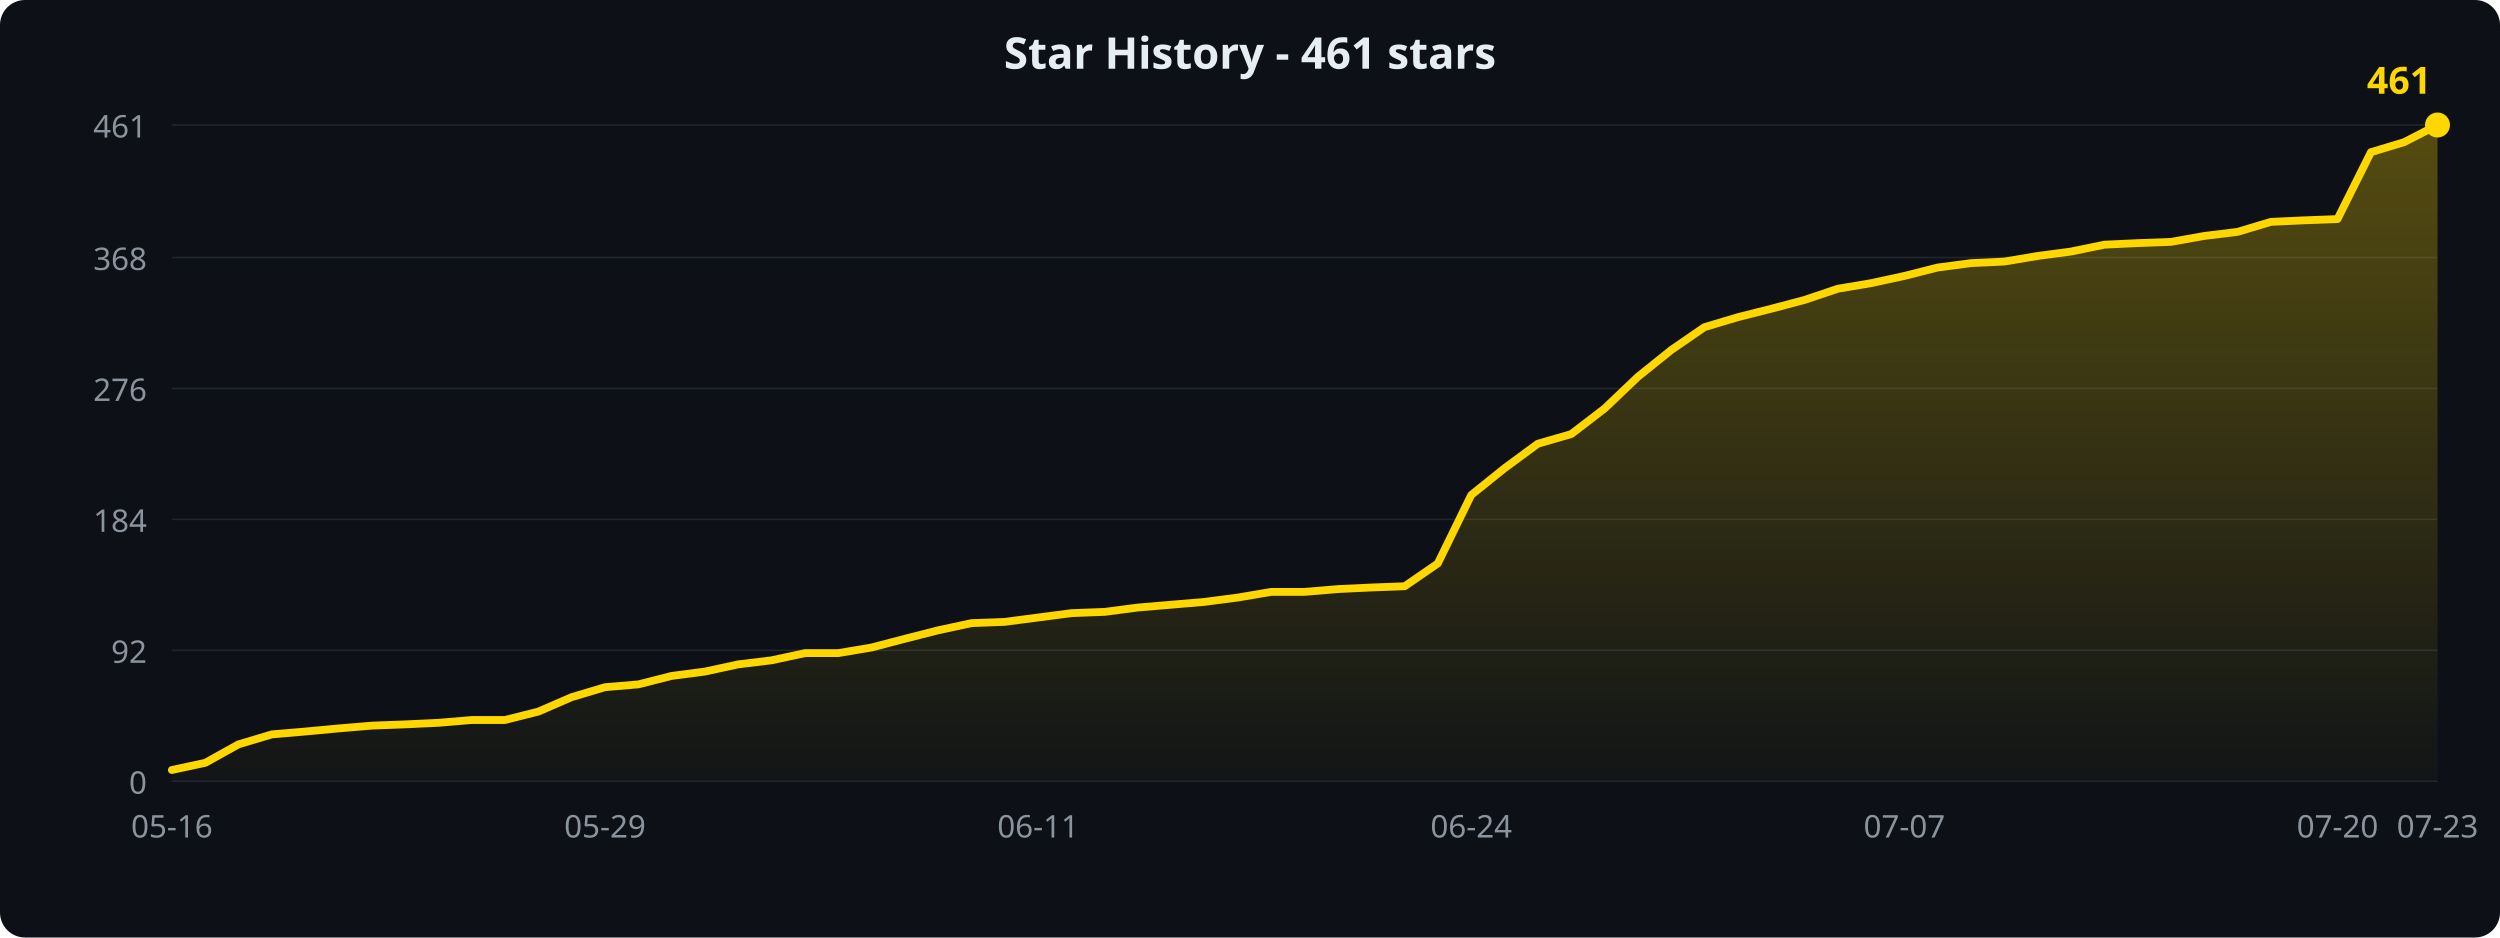
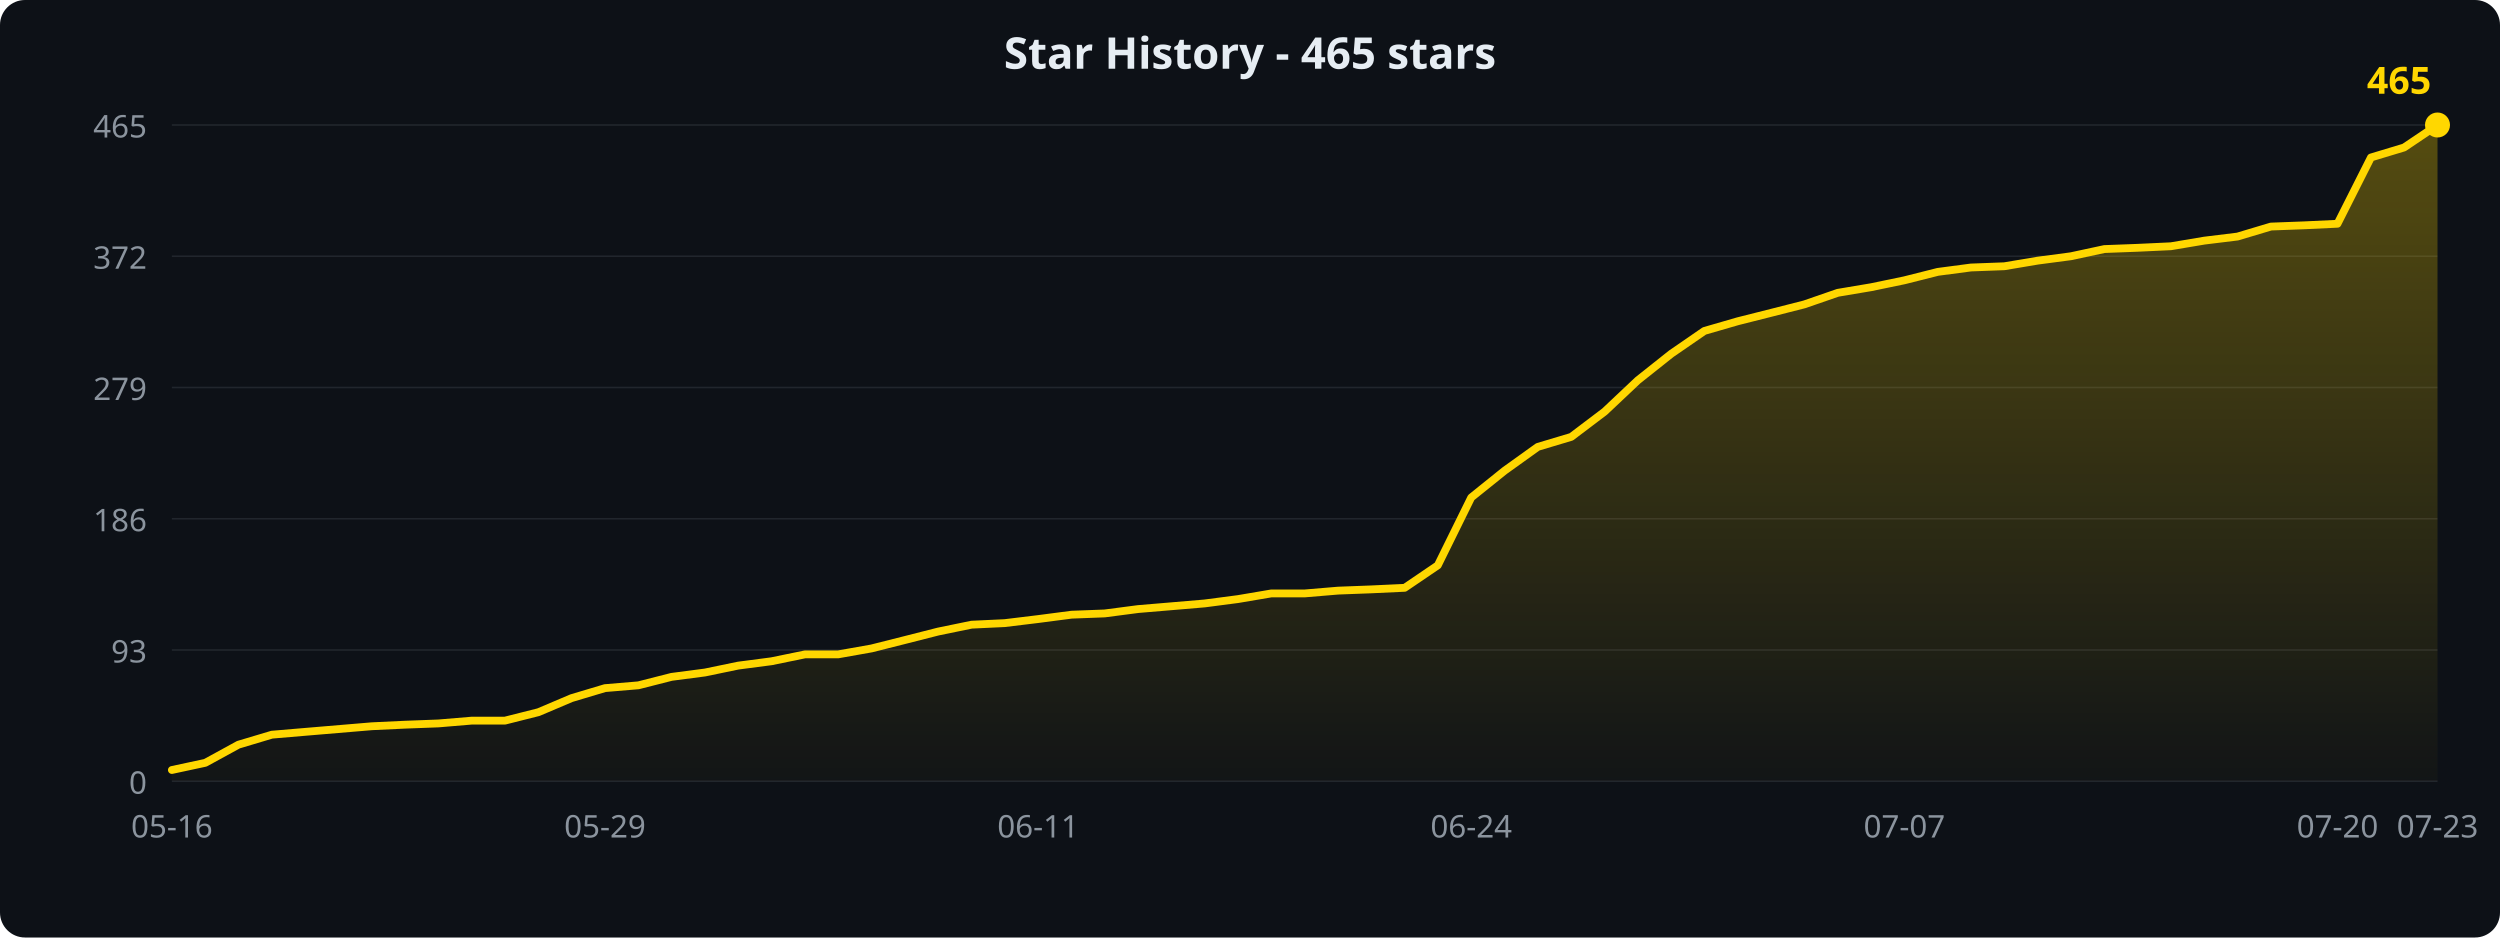
<svg xmlns="http://www.w3.org/2000/svg" viewBox="0 0 800 300" width="800" height="300">
  <defs>
    <linearGradient id="fill" x1="0" y1="0" x2="0" y2="1">
      <stop offset="0%" stop-color="#FFD700" stop-opacity="0.3" />
      <stop offset="100%" stop-color="#FFD700" stop-opacity="0.02" />
    </linearGradient>
  </defs>
  <rect width="800" height="300" rx="8" fill="#0d1117" />
  <text x="400.0" y="22" text-anchor="middle" fill="#e6edf3" font-family="system-ui,sans-serif" font-size="14" font-weight="600">
-     Star History - 461 stars
+     Star History - 465 stars
  </text>
  <line x1="55" y1="250.0" x2="780" y2="250.0" stroke="#21262d" stroke-width="0.5" />
  <text x="47" y="254.0" text-anchor="end" fill="#8b949e" font-family="system-ui,sans-serif" font-size="10">0</text>
-   <line x1="55" y1="208.1" x2="780" y2="208.1" stroke="#21262d" stroke-width="0.5" />
-   <text x="47" y="212.1" text-anchor="end" fill="#8b949e" font-family="system-ui,sans-serif" font-size="10">92</text>
-   <line x1="55" y1="166.2" x2="780" y2="166.2" stroke="#21262d" stroke-width="0.5" />
-   <text x="47" y="170.2" text-anchor="end" fill="#8b949e" font-family="system-ui,sans-serif" font-size="10">184</text>
-   <line x1="55" y1="124.3" x2="780" y2="124.3" stroke="#21262d" stroke-width="0.5" />
-   <text x="47" y="128.3" text-anchor="end" fill="#8b949e" font-family="system-ui,sans-serif" font-size="10">276</text>
-   <line x1="55" y1="82.4" x2="780" y2="82.4" stroke="#21262d" stroke-width="0.5" />
-   <text x="47" y="86.4" text-anchor="end" fill="#8b949e" font-family="system-ui,sans-serif" font-size="10">368</text>
+   <line x1="55" y1="208.0" x2="780" y2="208.0" stroke="#21262d" stroke-width="0.5" />
+   <text x="47" y="212.0" text-anchor="end" fill="#8b949e" font-family="system-ui,sans-serif" font-size="10">93</text>
+   <line x1="55" y1="166.0" x2="780" y2="166.0" stroke="#21262d" stroke-width="0.5" />
+   <text x="47" y="170.0" text-anchor="end" fill="#8b949e" font-family="system-ui,sans-serif" font-size="10">186</text>
+   <line x1="55" y1="124.0" x2="780" y2="124.0" stroke="#21262d" stroke-width="0.5" />
+   <text x="47" y="128.0" text-anchor="end" fill="#8b949e" font-family="system-ui,sans-serif" font-size="10">279</text>
+   <line x1="55" y1="82.0" x2="780" y2="82.0" stroke="#21262d" stroke-width="0.5" />
+   <text x="47" y="86.0" text-anchor="end" fill="#8b949e" font-family="system-ui,sans-serif" font-size="10">372</text>
  <line x1="55" y1="40.0" x2="780" y2="40.0" stroke="#21262d" stroke-width="0.5" />
-   <text x="47" y="44.0" text-anchor="end" fill="#8b949e" font-family="system-ui,sans-serif" font-size="10">461</text>
-   <polygon points="55.0,246.4 65.7,244.1 76.3,238.2 87.0,235.0 97.6,234.1 108.3,233.1 119.0,232.2 129.6,231.8 140.3,231.3 151.0,230.4 161.6,230.4 172.3,227.7 182.9,223.1 193.6,219.9 204.3,219.0 214.9,216.3 225.6,214.9 236.2,212.6 246.9,211.3 257.6,209.0 268.2,209.0 278.9,207.2 289.6,204.4 300.2,201.7 310.9,199.4 321.5,199.0 332.2,197.6 342.9,196.2 353.5,195.8 364.2,194.4 374.9,193.5 385.5,192.6 396.2,191.2 406.8,189.4 417.5,189.4 428.2,188.5 438.8,188.0 449.5,187.6 460.1,180.3 470.8,158.4 481.5,149.8 492.1,142.0 502.8,138.9 513.5,130.7 524.1,120.6 534.8,112.0 545.4,104.7 556.1,101.5 566.8,98.8 577.4,96.0 588.1,92.4 598.8,90.6 609.4,88.3 620.1,85.6 630.7,84.2 641.4,83.7 652.1,81.9 662.7,80.5 673.4,78.3 684.0,77.8 694.7,77.4 705.4,75.5 716.0,74.2 726.7,71.0 737.4,70.5 748.0,70.1 758.7,48.7 769.3,45.5 780.0,40.0 780.0,250.0 55.0,250.0" fill="url(#fill)" />
-   <polyline points="55.0,246.4 65.7,244.1 76.3,238.2 87.0,235.0 97.6,234.1 108.3,233.1 119.0,232.2 129.6,231.8 140.3,231.3 151.0,230.4 161.6,230.4 172.3,227.7 182.9,223.1 193.6,219.9 204.3,219.0 214.9,216.3 225.6,214.9 236.2,212.6 246.9,211.3 257.6,209.0 268.2,209.0 278.9,207.2 289.6,204.4 300.2,201.7 310.9,199.4 321.5,199.0 332.2,197.6 342.9,196.2 353.5,195.8 364.2,194.4 374.9,193.5 385.5,192.6 396.2,191.2 406.8,189.4 417.5,189.4 428.2,188.5 438.8,188.0 449.5,187.6 460.1,180.3 470.8,158.4 481.5,149.8 492.1,142.0 502.8,138.9 513.5,130.7 524.1,120.6 534.8,112.0 545.4,104.7 556.1,101.5 566.8,98.8 577.4,96.0 588.1,92.4 598.8,90.6 609.4,88.3 620.1,85.6 630.7,84.2 641.4,83.7 652.1,81.9 662.7,80.5 673.4,78.3 684.0,77.8 694.7,77.4 705.4,75.5 716.0,74.2 726.7,71.0 737.4,70.5 748.0,70.1 758.7,48.7 769.3,45.5 780.0,40.0" fill="none" stroke="#FFD700" stroke-width="2.5" stroke-linejoin="round" stroke-linecap="round" />
+   <text x="47" y="44.0" text-anchor="end" fill="#8b949e" font-family="system-ui,sans-serif" font-size="10">465</text>
+   <polygon points="55.0,246.4 65.7,244.1 76.3,238.3 87.0,235.1 97.6,234.2 108.3,233.3 119.0,232.4 129.6,231.9 140.3,231.5 151.0,230.6 161.6,230.6 172.3,227.9 182.9,223.4 193.6,220.2 204.3,219.3 214.9,216.6 225.6,215.2 236.2,213.0 246.9,211.6 257.6,209.4 268.2,209.4 278.9,207.5 289.6,204.8 300.2,202.1 310.9,199.9 321.5,199.4 332.2,198.1 342.9,196.7 353.5,196.3 364.2,194.9 374.9,194.0 385.5,193.1 396.2,191.7 406.8,189.9 417.5,189.9 428.2,189.0 438.8,188.6 449.5,188.1 460.1,180.9 470.8,159.2 481.5,150.6 492.1,143.0 502.8,139.8 513.5,131.7 524.1,121.7 534.8,113.2 545.4,105.9 556.1,102.8 566.8,100.1 577.4,97.4 588.1,93.7 598.8,91.9 609.4,89.7 620.1,87.0 630.7,85.6 641.4,85.2 652.1,83.4 662.7,82.0 673.4,79.7 684.0,79.3 694.7,78.8 705.4,77.0 716.0,75.7 726.7,72.5 737.4,72.1 748.0,71.6 758.7,50.4 769.3,47.2 780.0,40.0 780.0,250.0 55.0,250.0" fill="url(#fill)" />
+   <polyline points="55.0,246.4 65.7,244.1 76.3,238.3 87.0,235.1 97.6,234.2 108.3,233.3 119.0,232.4 129.6,231.9 140.3,231.5 151.0,230.6 161.6,230.6 172.3,227.9 182.9,223.4 193.6,220.2 204.3,219.3 214.9,216.6 225.6,215.2 236.2,213.0 246.9,211.6 257.6,209.4 268.2,209.4 278.9,207.5 289.6,204.8 300.2,202.1 310.9,199.9 321.5,199.4 332.2,198.1 342.9,196.7 353.5,196.3 364.2,194.9 374.9,194.0 385.5,193.1 396.2,191.7 406.8,189.9 417.5,189.9 428.2,189.0 438.8,188.6 449.5,188.1 460.1,180.9 470.8,159.2 481.5,150.6 492.1,143.0 502.8,139.8 513.5,131.7 524.1,121.7 534.8,113.2 545.4,105.9 556.1,102.8 566.8,100.1 577.4,97.4 588.1,93.7 598.8,91.9 609.4,89.7 620.1,87.0 630.7,85.6 641.4,85.2 652.1,83.4 662.7,82.0 673.4,79.7 684.0,79.3 694.7,78.8 705.4,77.0 716.0,75.7 726.7,72.5 737.4,72.1 748.0,71.6 758.7,50.4 769.3,47.2 780.0,40.0" fill="none" stroke="#FFD700" stroke-width="2.5" stroke-linejoin="round" stroke-linecap="round" />
  <text x="55.0" y="268" text-anchor="middle" fill="#8b949e" font-family="system-ui,sans-serif" font-size="10">05-16</text>
  <text x="193.6" y="268" text-anchor="middle" fill="#8b949e" font-family="system-ui,sans-serif" font-size="10">05-29</text>
  <text x="332.2" y="268" text-anchor="middle" fill="#8b949e" font-family="system-ui,sans-serif" font-size="10">06-11</text>
  <text x="470.8" y="268" text-anchor="middle" fill="#8b949e" font-family="system-ui,sans-serif" font-size="10">06-24</text>
  <text x="609.4" y="268" text-anchor="middle" fill="#8b949e" font-family="system-ui,sans-serif" font-size="10">07-07</text>
  <text x="748.0" y="268" text-anchor="middle" fill="#8b949e" font-family="system-ui,sans-serif" font-size="10">07-20</text>
  <text x="780.0" y="268" text-anchor="middle" fill="#8b949e" font-family="system-ui,sans-serif" font-size="10">07-23</text>
  <circle cx="780.0" cy="40.0" r="4" fill="#FFD700" />
-   <text x="778.0" y="30.0" text-anchor="end" fill="#FFD700" font-family="system-ui,sans-serif" font-size="12" font-weight="600">461</text>
+   <text x="778.0" y="30.0" text-anchor="end" fill="#FFD700" font-family="system-ui,sans-serif" font-size="12" font-weight="600">465</text>
</svg>
